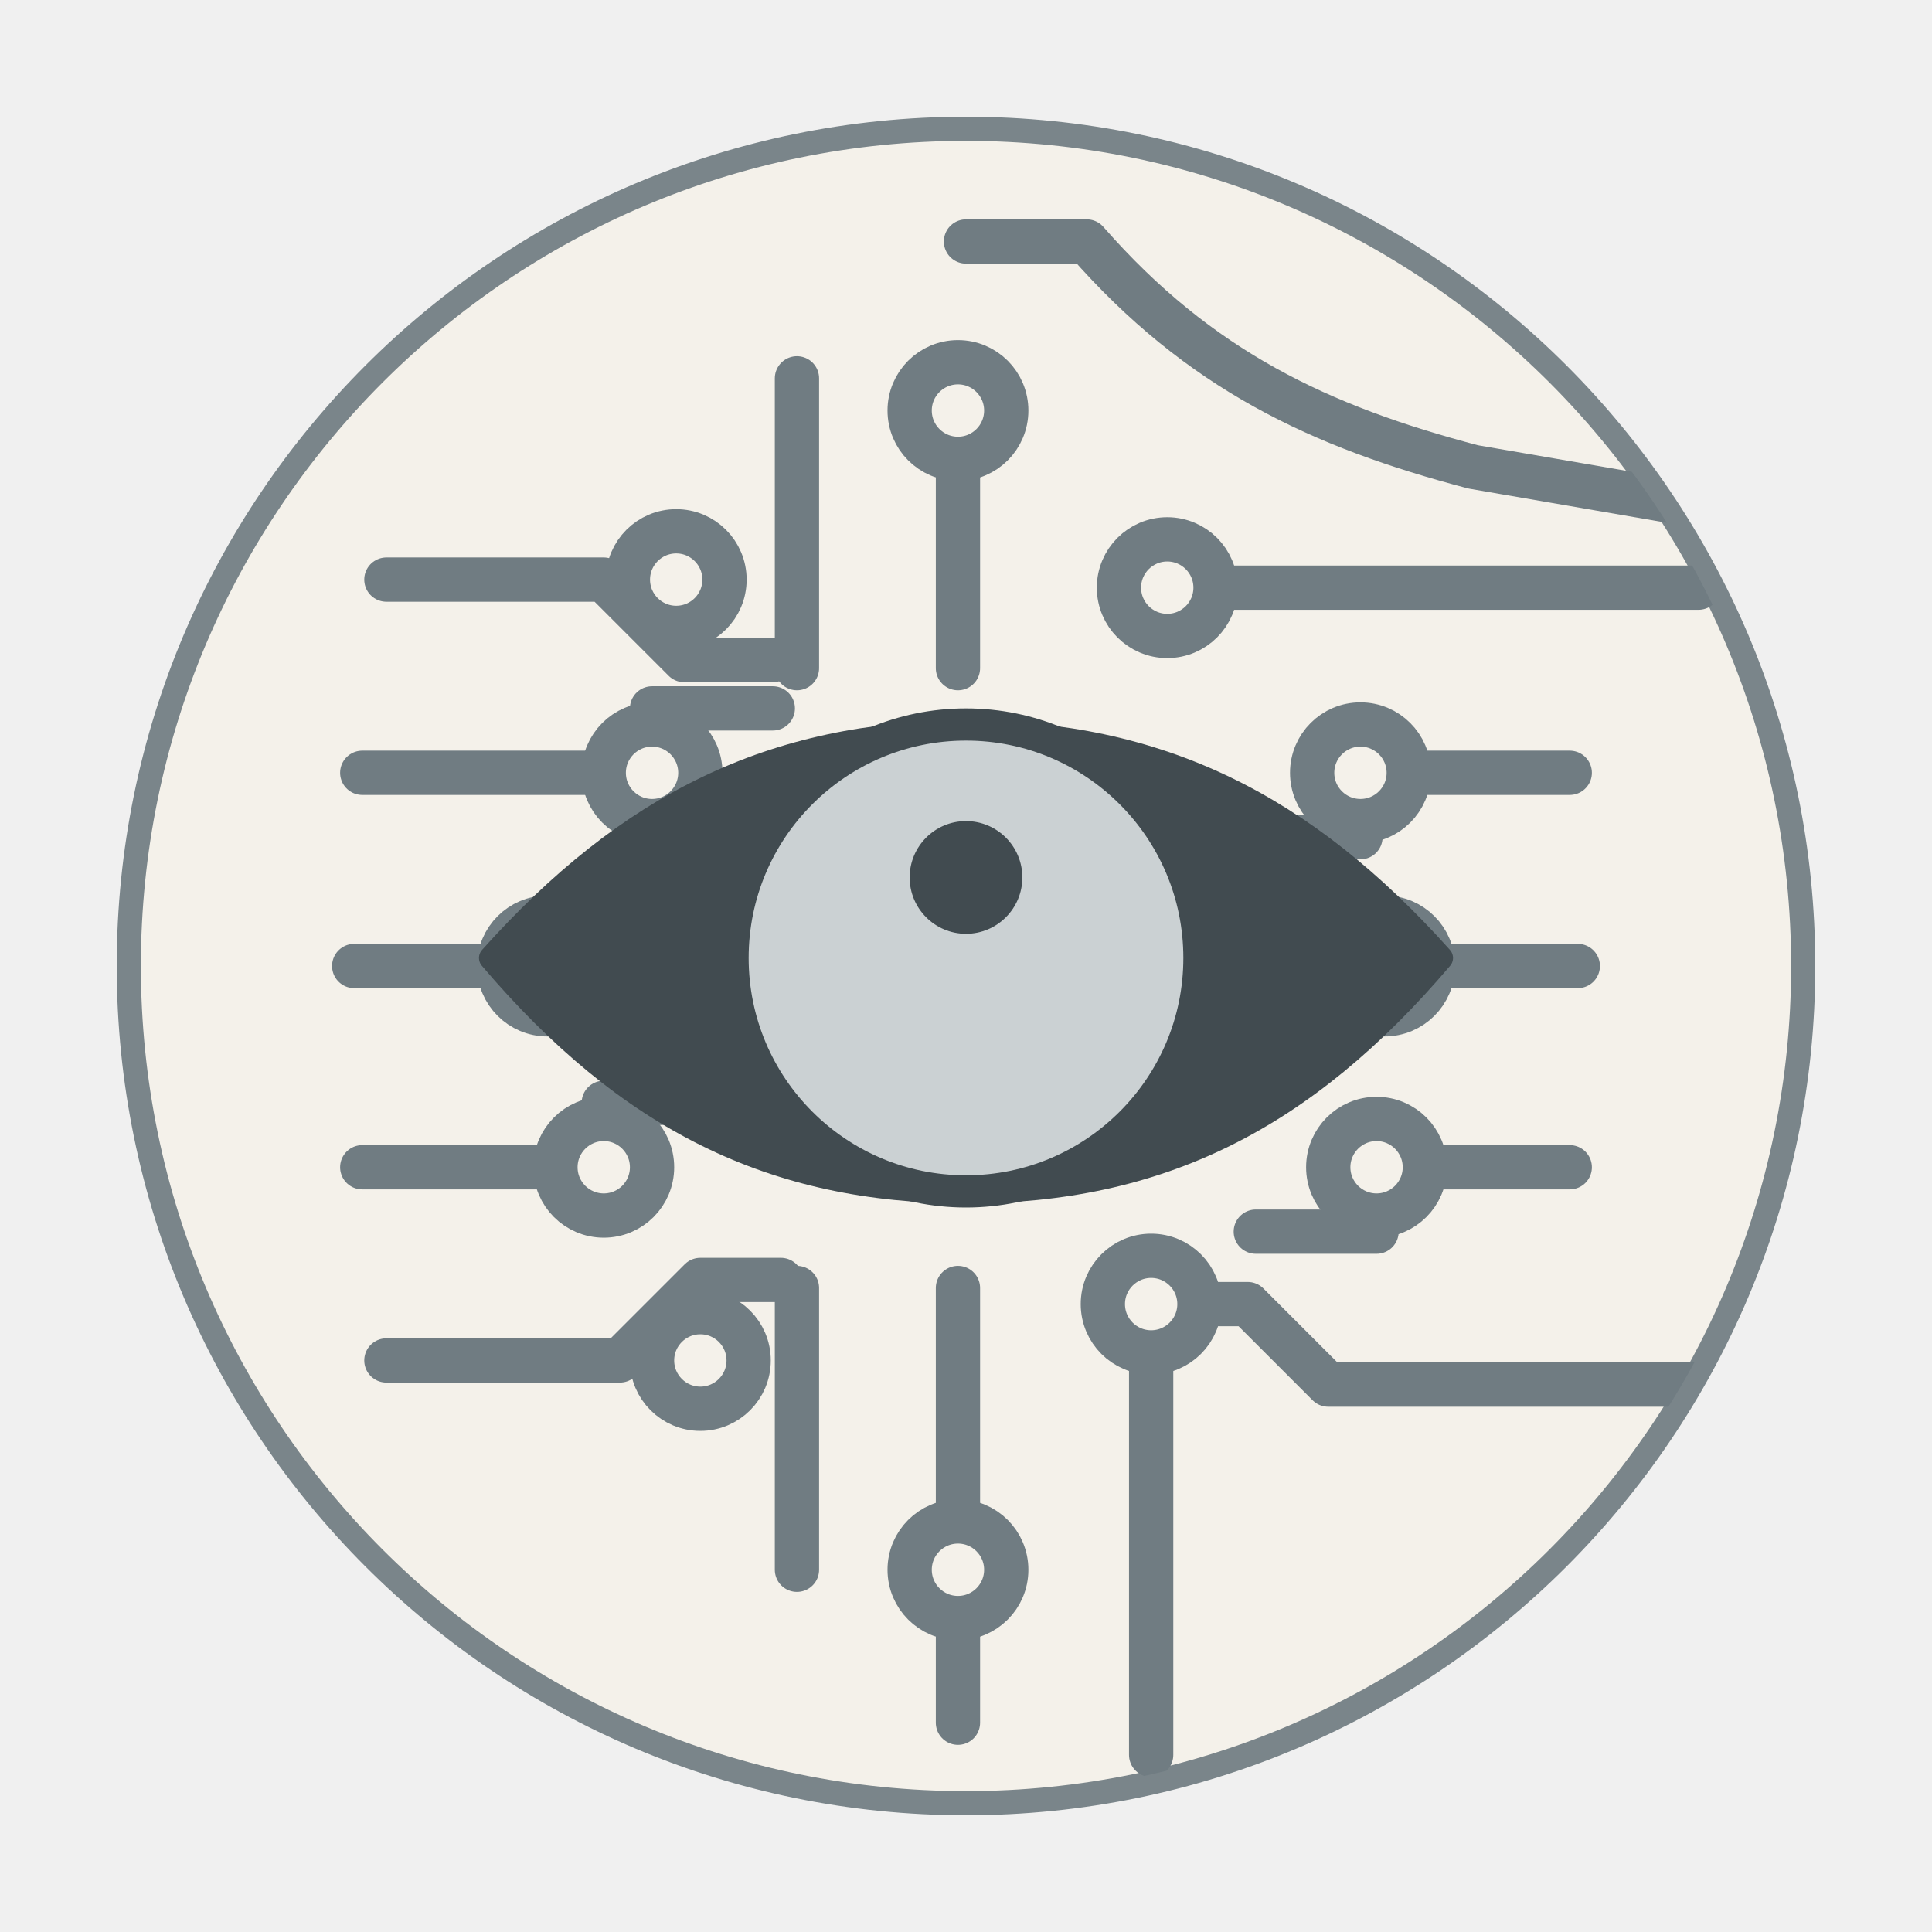
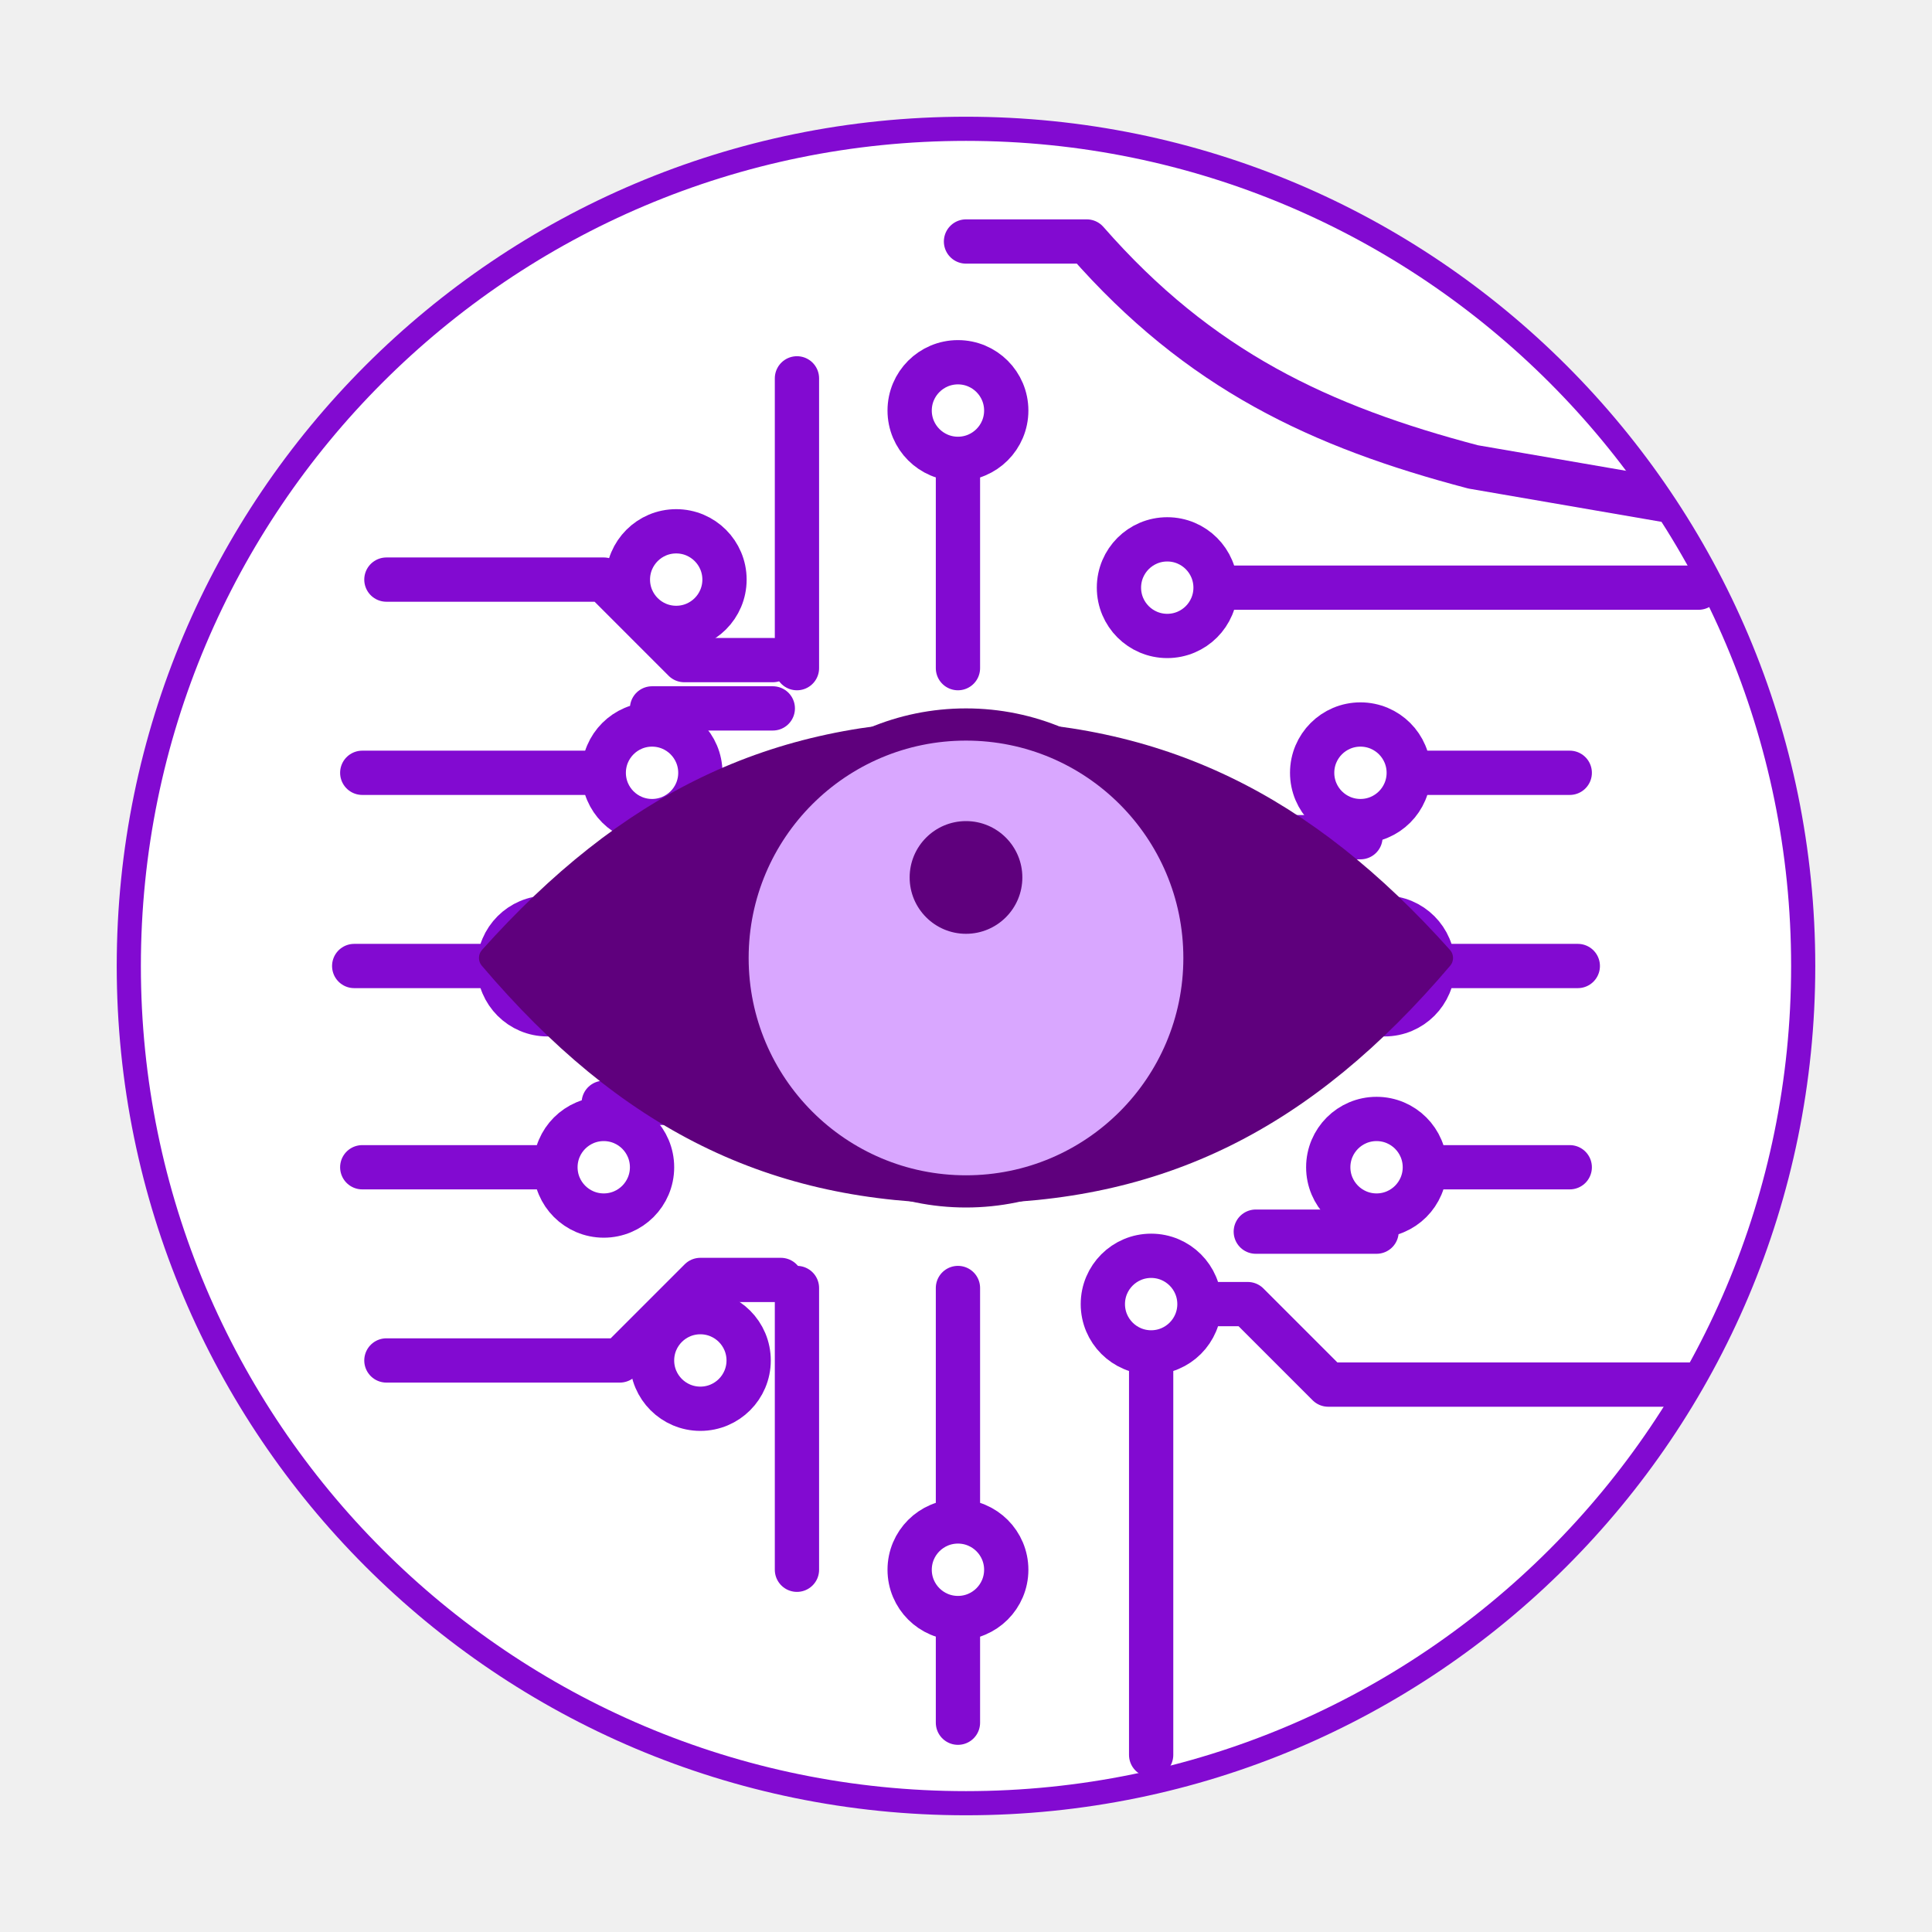
<svg xmlns="http://www.w3.org/2000/svg" viewBox="0 0 240 240" data-brand="aletheia-eye-circuit" fill="none" stroke-linecap="round" stroke-linejoin="round">
  <defs>
    <clipPath id="disc">
      <circle cx="120" cy="120" r="103" />
    </clipPath>
  </defs>
-   <circle cx="120" cy="120" r="104" fill="#f4f1ea" stroke="#7a858a" stroke-width="3" />
-   <g clip-path="url(#disc)" stroke="#707c82" stroke-width="5.5">
+   <circle cx="120" cy="120" r="104" fill="#ffffff" stroke="#820ad1" stroke-width="3" />
+   <g clip-path="url(#disc)" stroke="#820ad1" stroke-width="5.5">
    <path d="M120 30h15c14 16 29 23 48 28l29 5" />
    <path d="M99 83V47M119 83V51" />
    <path d="M48 72h27l10 10h11" />
    <path d="M145 73h66" />
    <path d="M45 96h28c5 0 8-3 8-8h15" />
    <path d="M195 96h-18c-5 0-8 3-8 8h-14" />
    <path d="M44 120h24M196 120h-24" />
    <path d="M45 145h22c5 0 8-3 8-8h18" />
    <path d="M195 145h-16c-5 0-8 3-8 8h-15" />
    <path d="M48 169h29l10-10h10" />
    <path d="M143 162h12l10 10h47" />
    <path d="M99 160v35M119 160v54M143 162v56" />
  </g>
-   <g fill="#f4f1ea" stroke="#707c82" stroke-width="5.5">
+   <g fill="#ffffff" stroke="#820ad1" stroke-width="5.5">
    <circle cx="84" cy="72" r="6" />
    <circle cx="119" cy="51" r="6" />
    <circle cx="145" cy="73" r="6" />
    <circle cx="81" cy="96" r="6" />
    <circle cx="169" cy="96" r="6" />
    <circle cx="68" cy="120" r="6" />
    <circle cx="172" cy="120" r="6" />
    <circle cx="75" cy="145" r="6" />
    <circle cx="171" cy="145" r="6" />
    <circle cx="87" cy="169" r="6" />
    <circle cx="119" cy="195" r="6" />
    <circle cx="143" cy="162" r="6" />
  </g>
-   <path d="M61 119c17-19 35-28 59-28s42 9 59 28c-17 20-35 29-59 29s-42-9-59-29Z" fill="#414b50" stroke="#414b50" stroke-width="3" />
-   <circle cx="120" cy="119" r="29" fill="#cbd1d3" stroke="#414b50" stroke-width="4" />
-   <circle cx="120" cy="109" r="7" fill="#414b50" stroke="none" />
+   <path d="M61 119c17-19 35-28 59-28s42 9 59 28c-17 20-35 29-59 29s-42-9-59-29Z" fill="#5f007d" stroke="#5f007d" stroke-width="3" />
+   <circle cx="120" cy="119" r="29" fill="#d9a7ff" stroke="#5f007d" stroke-width="4" />
+   <circle cx="120" cy="109" r="7" fill="#5f007d" stroke="none" />
</svg>
